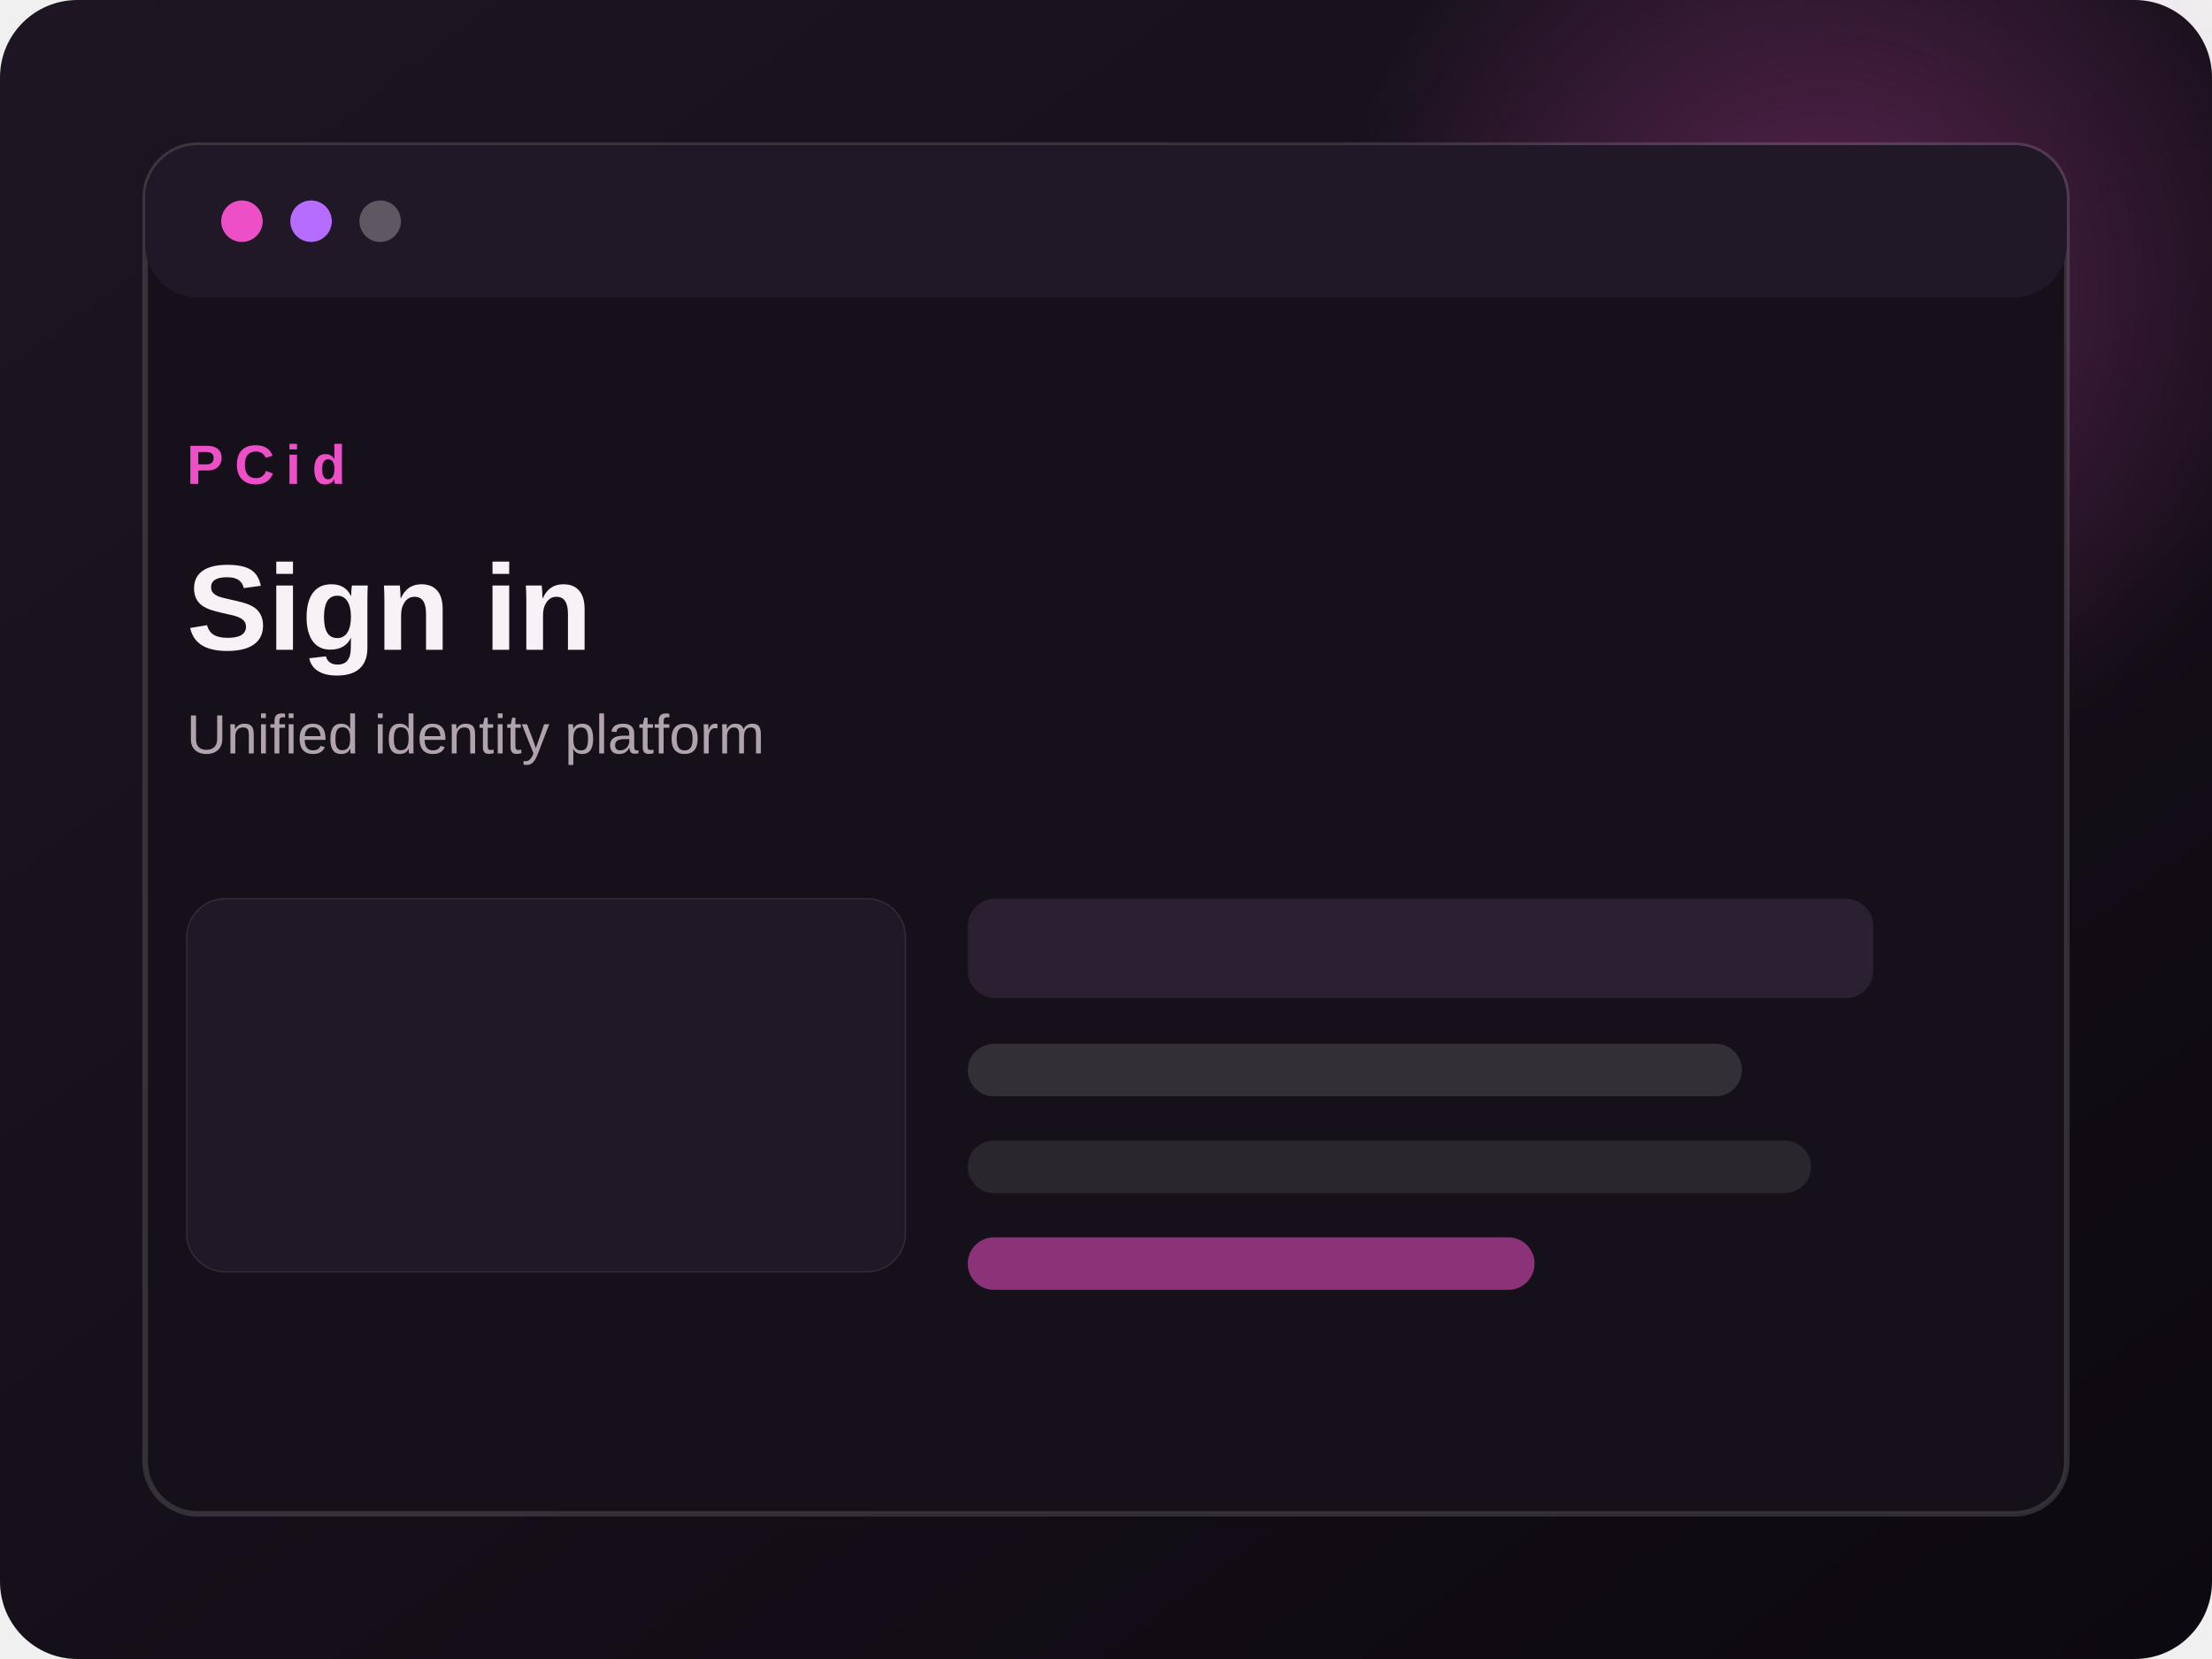
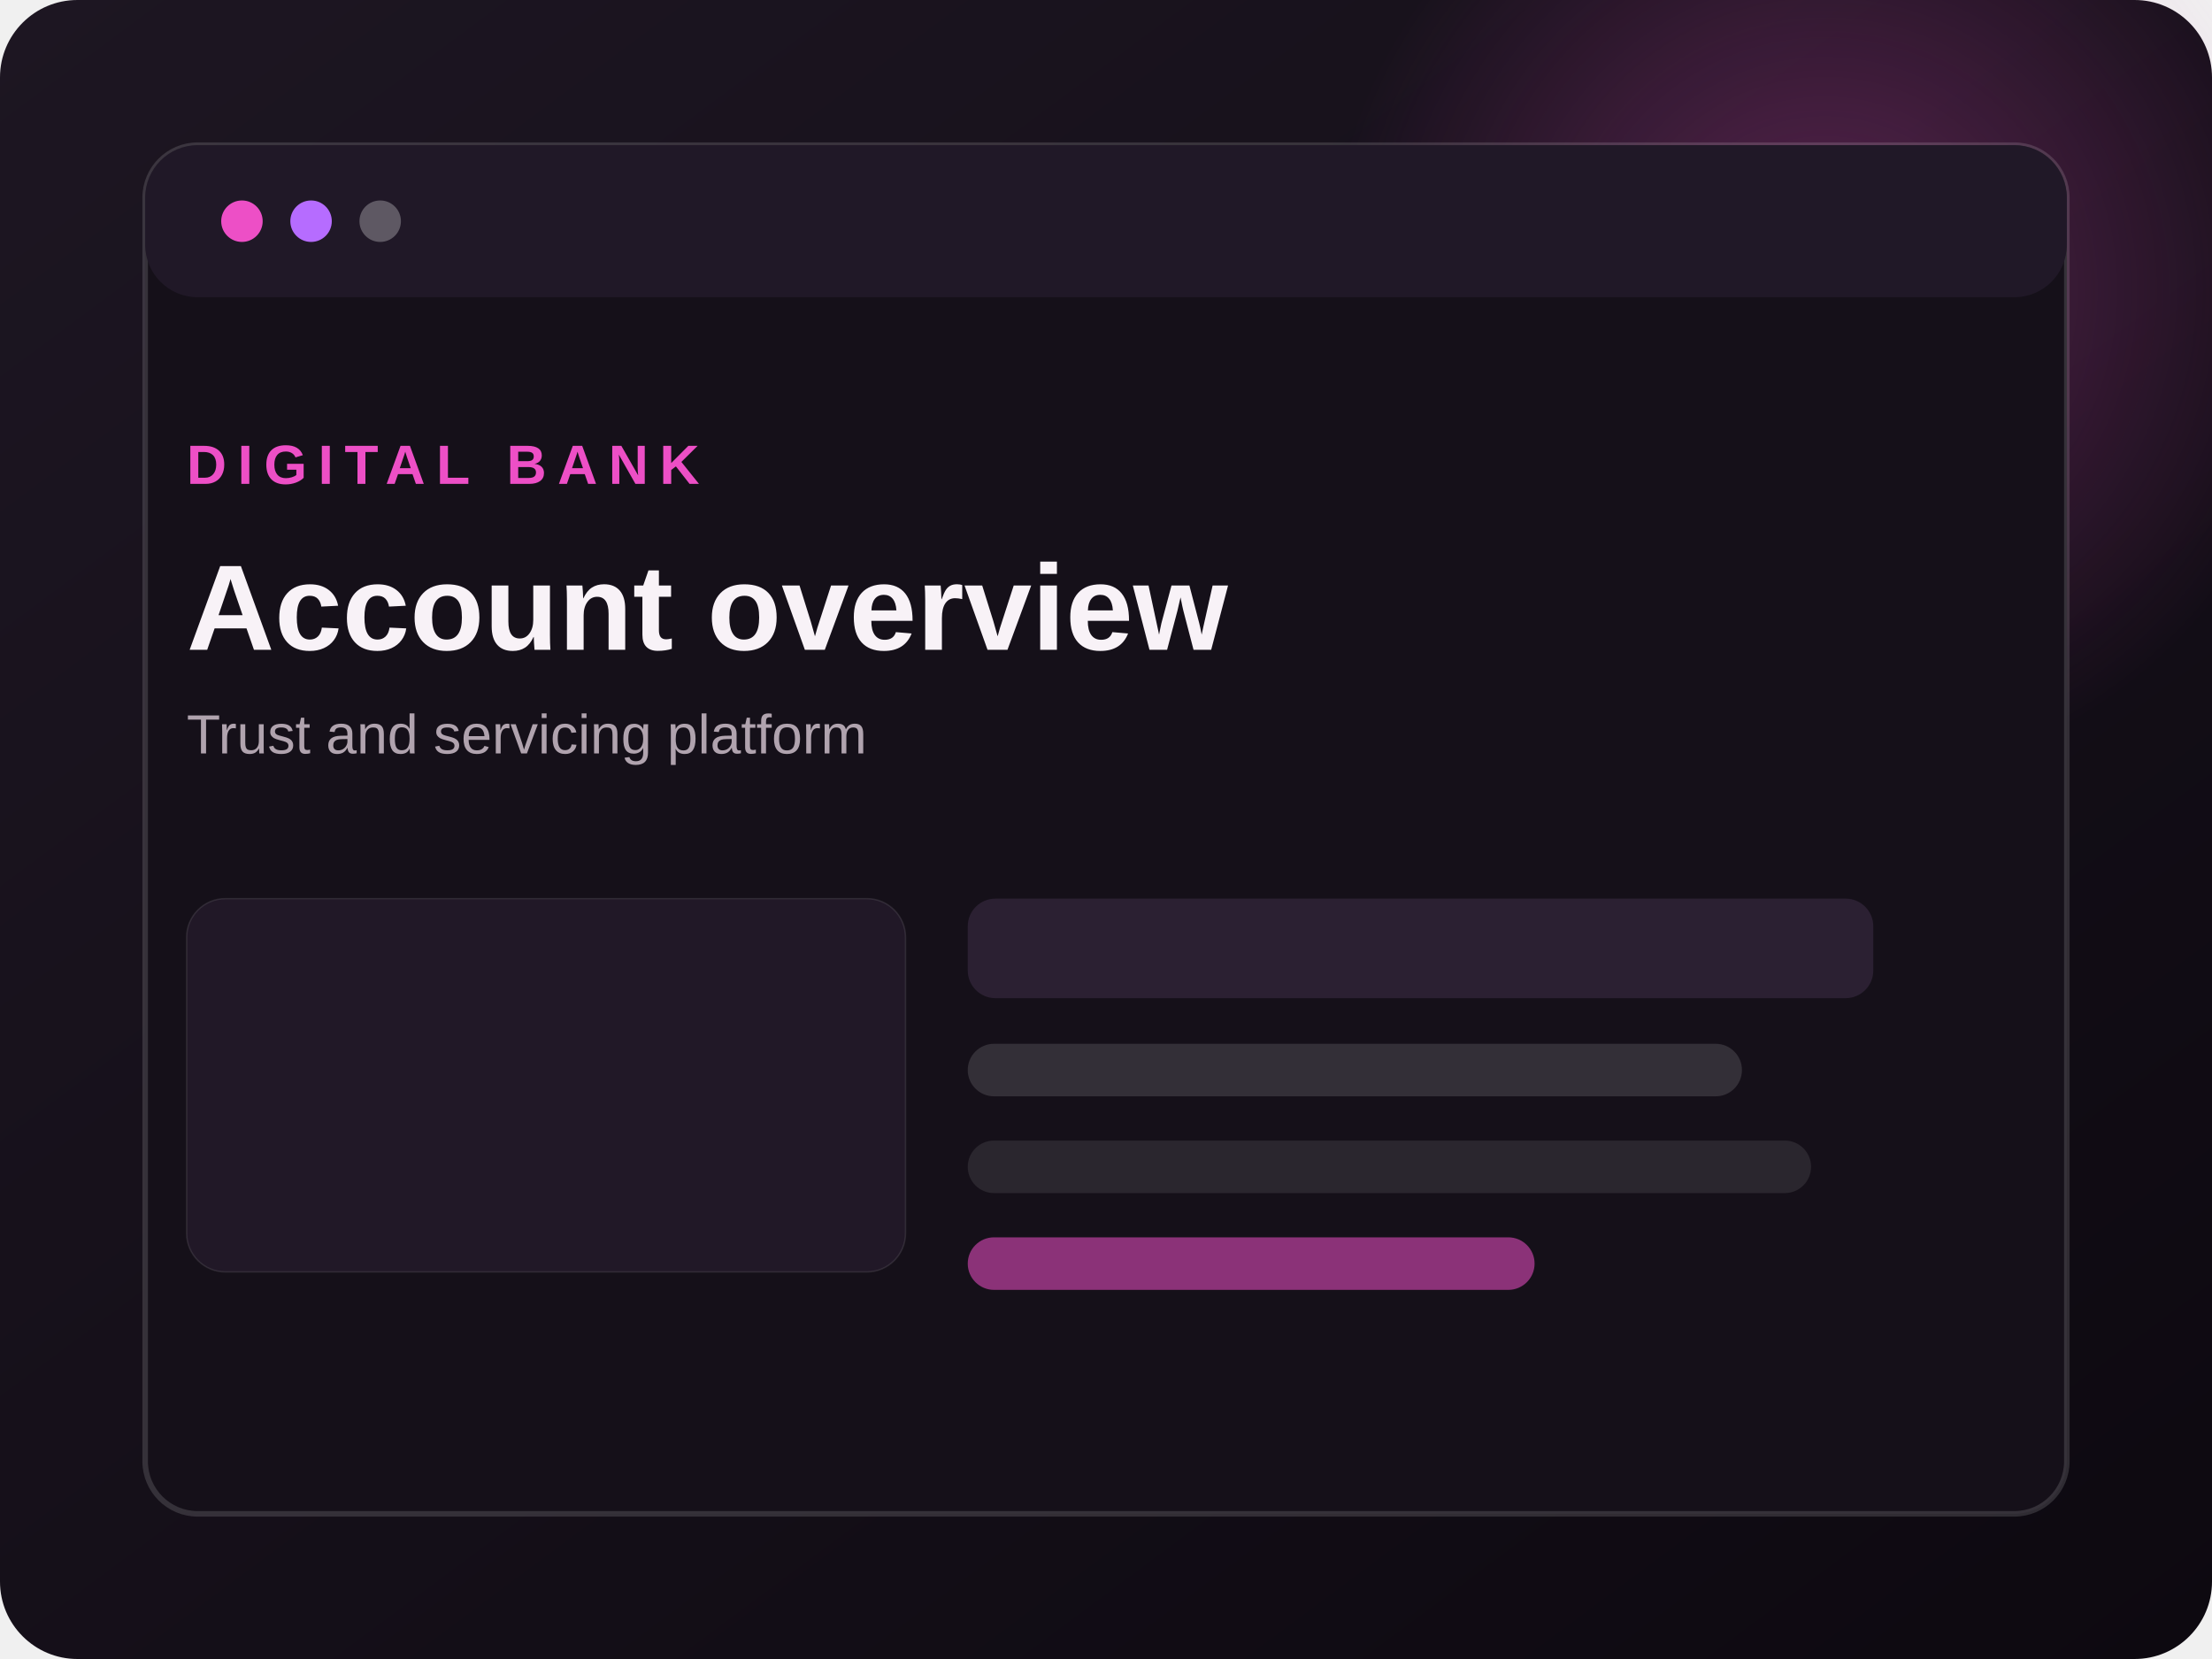
- <svg xmlns="http://www.w3.org/2000/svg" width="1600" height="1200" viewBox="0 0 1600 1200" role="img" aria-label="PCid product image placeholder">
+ <svg xmlns="http://www.w3.org/2000/svg" width="1600" height="1200" viewBox="0 0 1600 1200" role="img" aria-label="DIGITAL BANK product image placeholder">
  <defs>
    <linearGradient id="g" x1="0" y1="0" x2="1" y2="1">
      <stop stop-color="#1d1622" />
      <stop offset="1" stop-color="#0d0910" />
    </linearGradient>
    <radialGradient id="r">
      <stop stop-color="#ed4fc6" stop-opacity=".32" />
      <stop offset="1" stop-color="#ed4fc6" stop-opacity="0" />
    </radialGradient>
  </defs>
  <rect width="1600" height="1200" rx="56" fill="url(#g)" />
  <circle cx="1320" cy="210" r="360" fill="url(#r)" />
  <rect x="105" y="105" width="1390" height="990" rx="38" fill="#151019" stroke="#ffffff" stroke-opacity=".14" stroke-width="4" />
  <rect x="105" y="105" width="1390" height="110" rx="38" fill="#201827" />
  <circle cx="175" cy="160" r="15" fill="#ed4fc6" />
  <circle cx="225" cy="160" r="15" fill="#b66cff" />
  <circle cx="275" cy="160" r="15" fill="#ffffff" fill-opacity=".28" />
-   <text x="135" y="350" fill="#ed4fc6" font-family="Arial, sans-serif" font-size="40" font-weight="700" letter-spacing="8">PCid</text>
-   <text x="135" y="470" fill="#f8f2f7" font-family="Arial, sans-serif" font-size="88" font-weight="700">Sign in</text>
-   <text x="135" y="545" fill="#b0a3ae" font-family="Arial, sans-serif" font-size="40">Unified identity platform</text>
+   <text x="135" y="350" fill="#ed4fc6" font-family="Arial, sans-serif" font-size="40" font-weight="700" letter-spacing="8">DIGITAL BANK</text>
+   <text x="135" y="470" fill="#f8f2f7" font-family="Arial, sans-serif" font-size="88" font-weight="700">Account overview</text>
+   <text x="135" y="545" fill="#b0a3ae" font-family="Arial, sans-serif" font-size="40">Trust and servicing platform</text>
  <rect x="135" y="650" width="520" height="270" rx="28" fill="#211827" stroke="#ffffff" stroke-opacity=".1" />
  <rect x="700" y="650" width="655" height="72" rx="20" fill="#2b2032" />
  <rect x="700" y="755" width="560" height="38" rx="19" fill="#ffffff" fill-opacity=".13" />
  <rect x="700" y="825" width="610" height="38" rx="19" fill="#ffffff" fill-opacity=".09" />
  <rect x="700" y="895" width="410" height="38" rx="19" fill="#ed4fc6" fill-opacity=".55" />
</svg>
